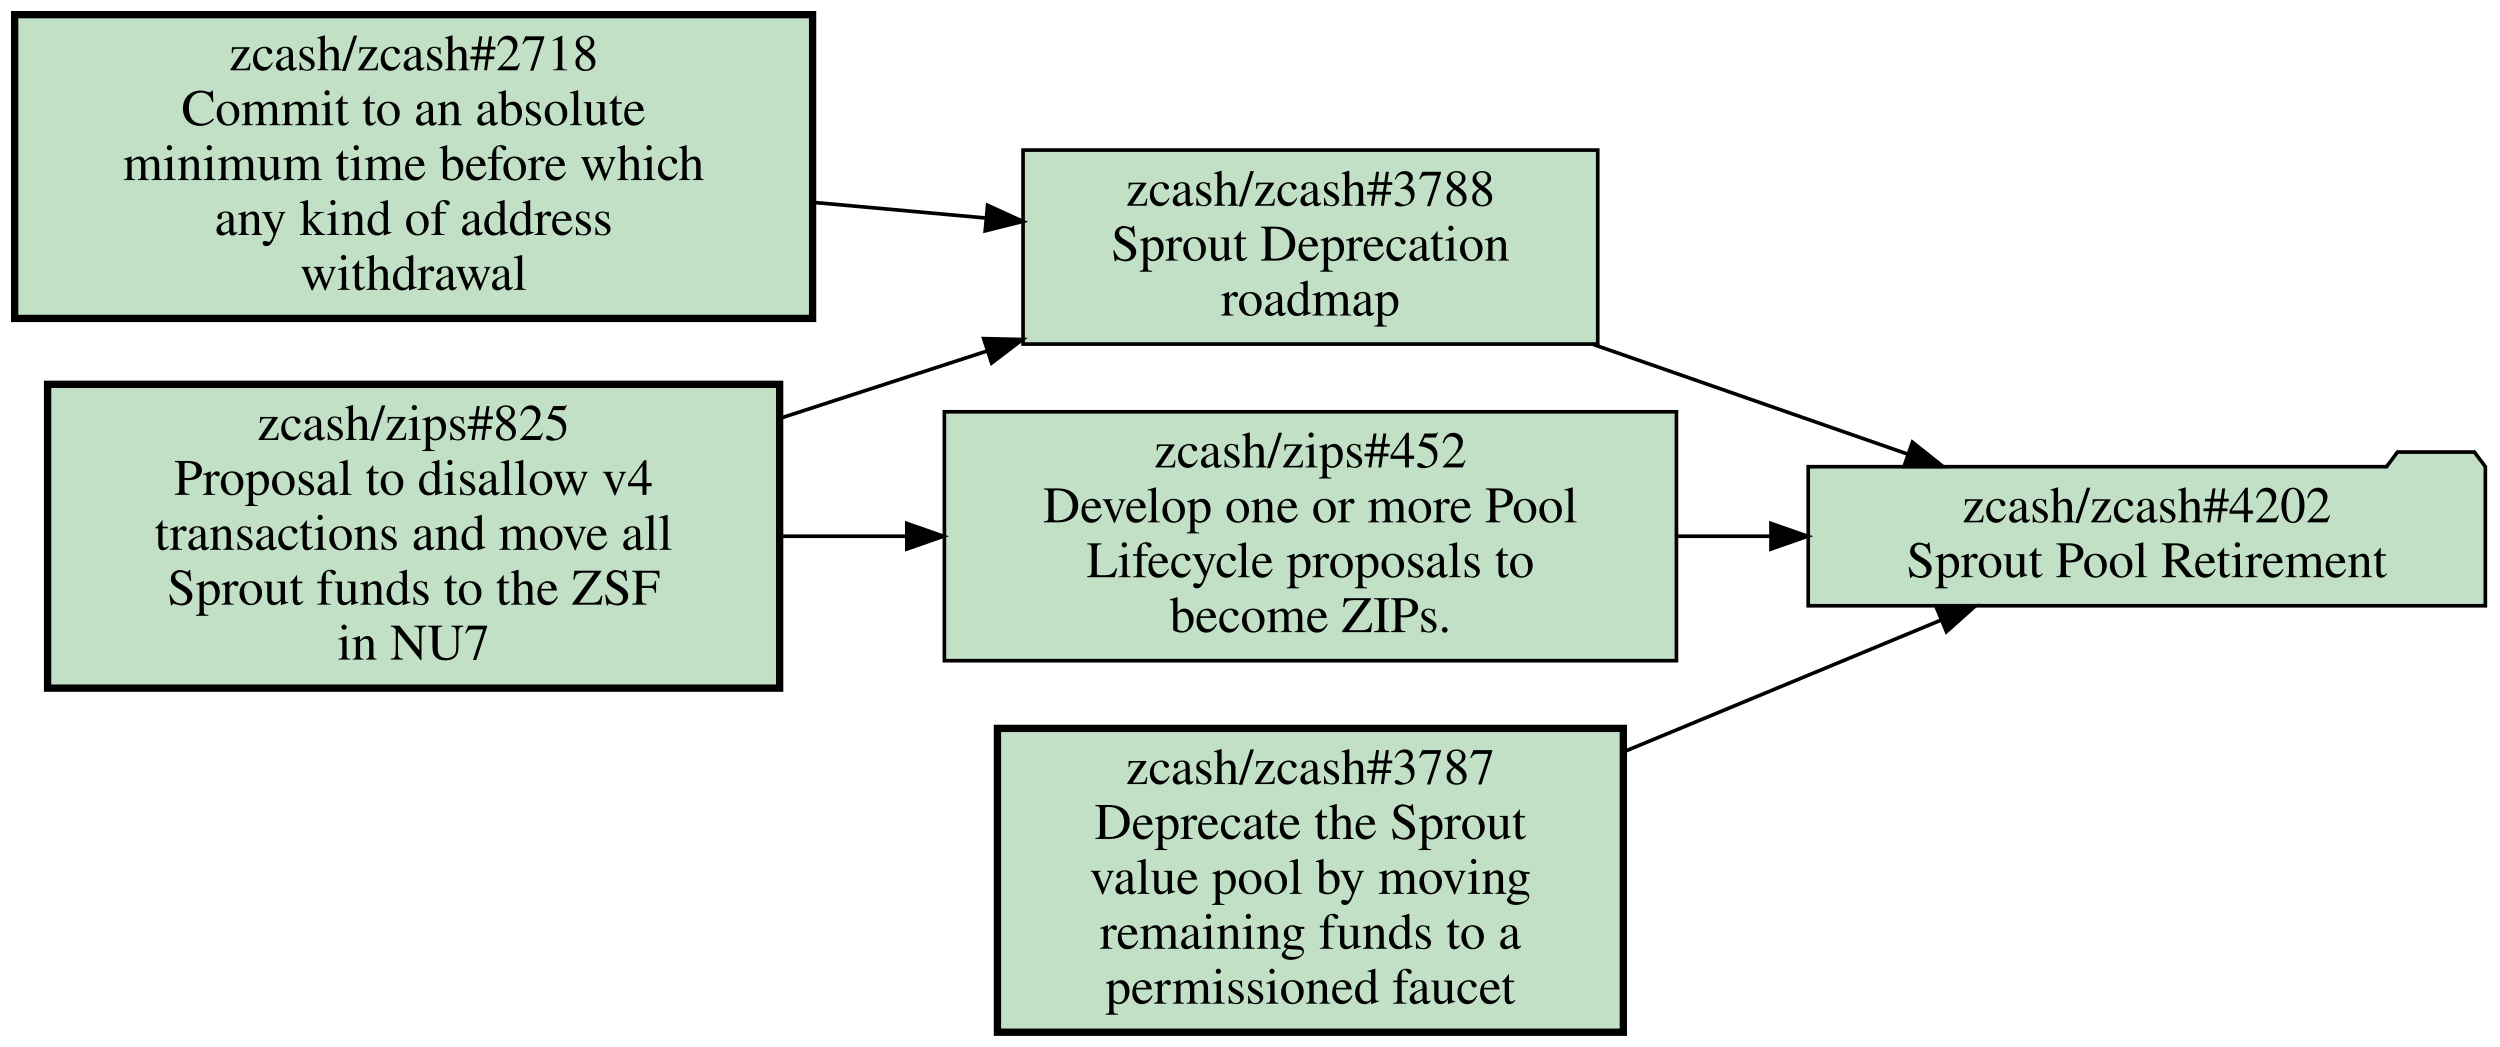
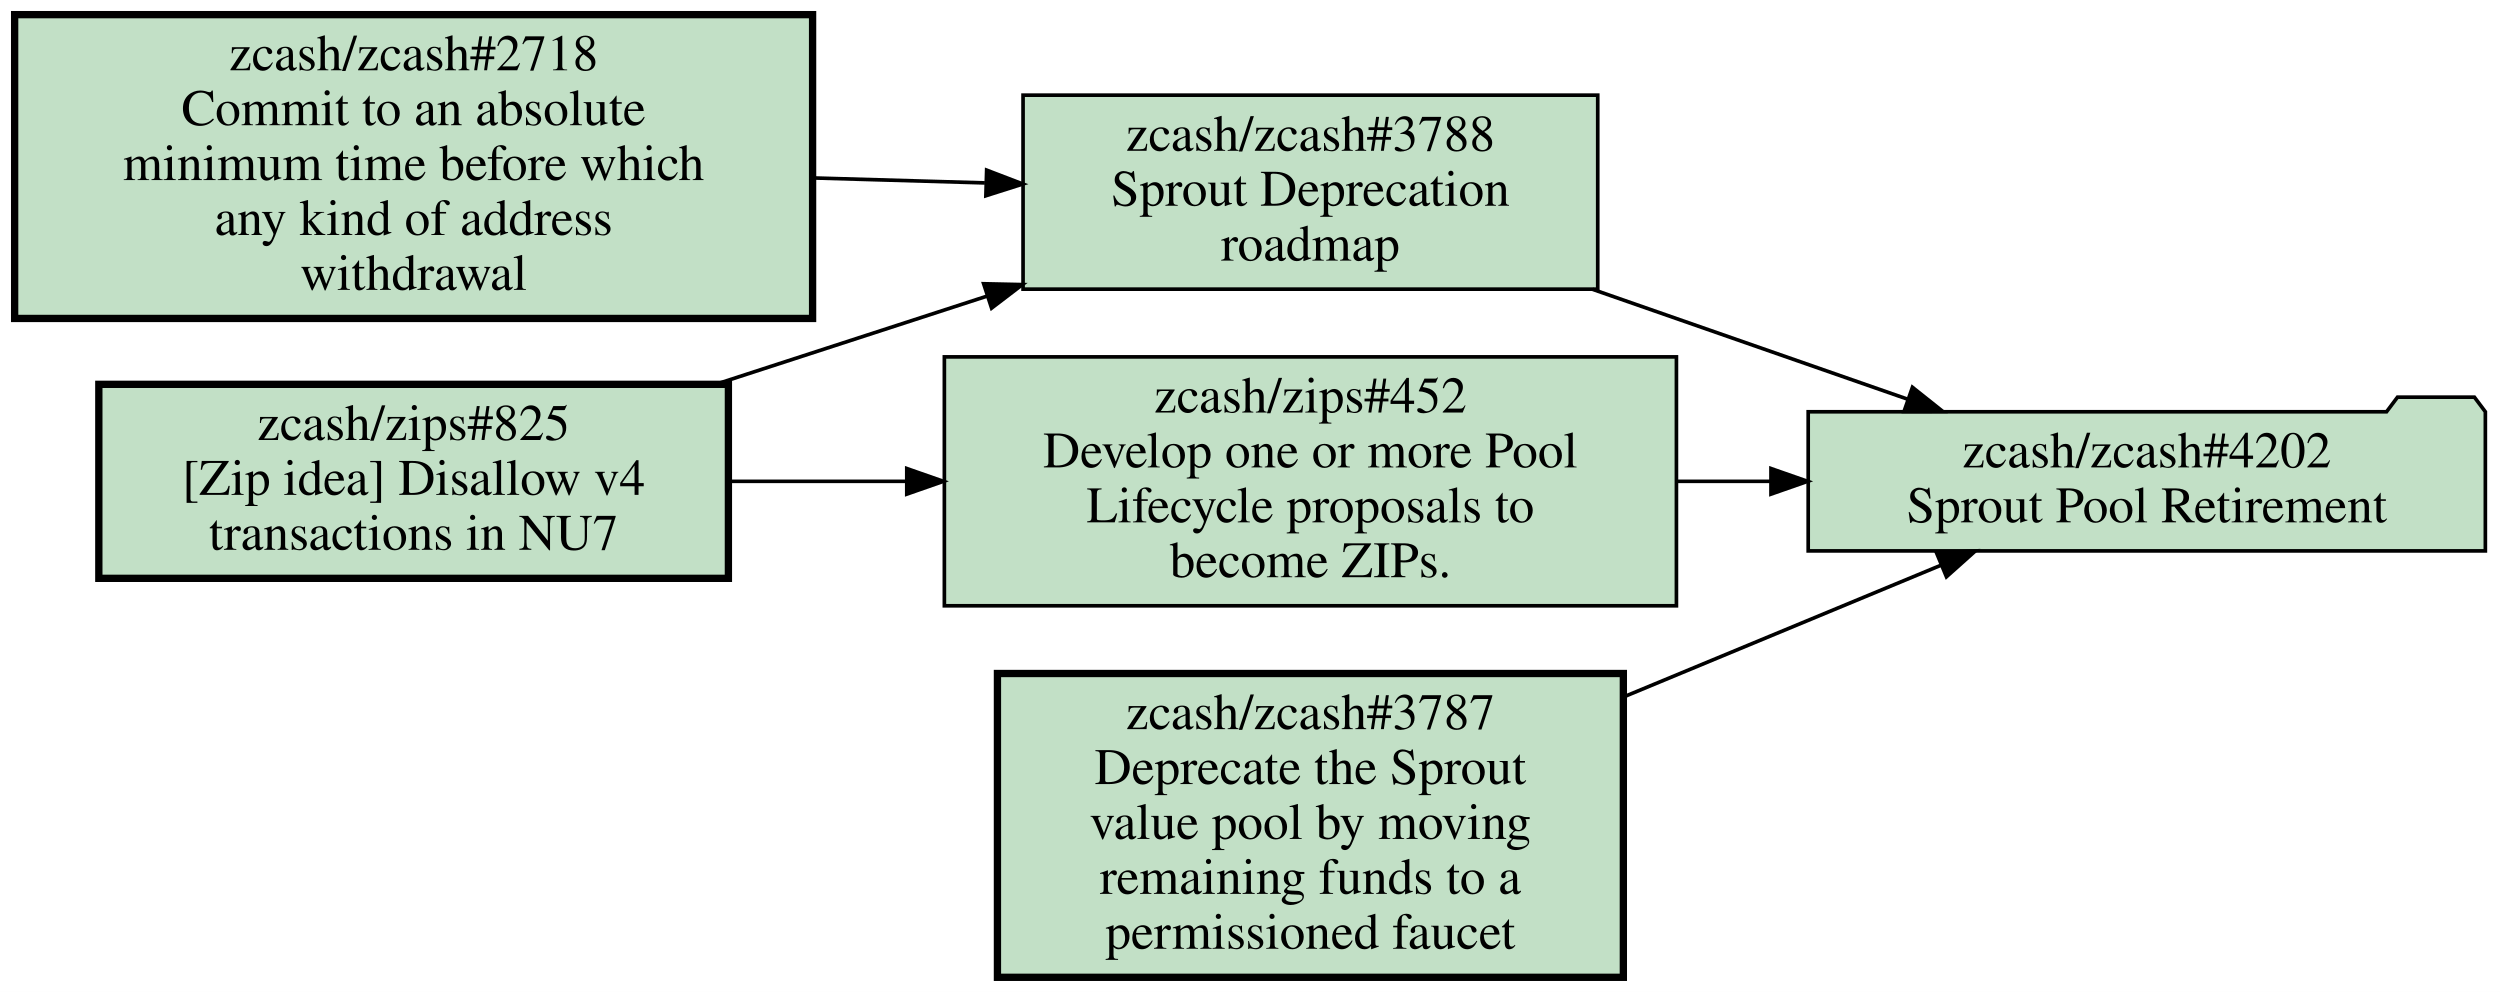
- <svg xmlns="http://www.w3.org/2000/svg" xmlns:xlink="http://www.w3.org/1999/xlink" width="683pt" height="286pt" viewBox="0.00 0.00 683.00 286.00">
-   <g id="graph0" class="graph" transform="scale(1 1) rotate(0) translate(4 282)">
-     <polygon fill="white" stroke="transparent" points="-4,4 -4,-282 679,-282 679,4 -4,4" />
+ <svg xmlns="http://www.w3.org/2000/svg" xmlns:xlink="http://www.w3.org/1999/xlink" width="683pt" height="271pt" viewBox="0.00 0.00 683.00 271.00">
+   <g id="graph0" class="graph" transform="scale(1 1) rotate(0) translate(4 267)">
+     <polygon fill="white" stroke="transparent" points="-4,4 -4,-267 679,-267 679,4 -4,4" />
    <g id="node1" class="node open">
      <g id="a_node1">
        <a xlink:href="https://github.com/zcash/zcash/issues/2718" xlink:title="zcash/zcash#2718&#10;Commit to an absolute&#10;minimum time before which&#10;any kind of address&#10;withdrawal" target="_blank">
-           <polygon fill="#c2e0c6" stroke="black" stroke-width="2" points="218,-278 0,-278 0,-195 218,-195 218,-278" />
-           <text text-anchor="middle" x="109" y="-262.8" font-family="Times,serif" font-size="14.00">zcash/zcash#2718</text>
-           <text text-anchor="middle" x="109" y="-247.8" font-family="Times,serif" font-size="14.00">Commit to an absolute</text>
-           <text text-anchor="middle" x="109" y="-232.8" font-family="Times,serif" font-size="14.00">minimum time before which</text>
-           <text text-anchor="middle" x="109" y="-217.8" font-family="Times,serif" font-size="14.00">any kind of address</text>
-           <text text-anchor="middle" x="109" y="-202.8" font-family="Times,serif" font-size="14.00">withdrawal</text>
+           <polygon fill="#c2e0c6" stroke="black" stroke-width="2" points="218,-263 0,-263 0,-180 218,-180 218,-263" />
+           <text text-anchor="middle" x="109" y="-247.8" font-family="Times,serif" font-size="14.00">zcash/zcash#2718</text>
+           <text text-anchor="middle" x="109" y="-232.8" font-family="Times,serif" font-size="14.00">Commit to an absolute</text>
+           <text text-anchor="middle" x="109" y="-217.8" font-family="Times,serif" font-size="14.00">minimum time before which</text>
+           <text text-anchor="middle" x="109" y="-202.8" font-family="Times,serif" font-size="14.00">any kind of address</text>
+           <text text-anchor="middle" x="109" y="-187.8" font-family="Times,serif" font-size="14.00">withdrawal</text>
        </a>
      </g>
    </g>
    <g id="node2" class="node open">
      <g id="a_node2">
        <a xlink:href="https://github.com/zcash/zcash/issues/3788" xlink:title="zcash/zcash#3788&#10;Sprout Deprecation&#10;roadmap" target="_blank">
          <polygon fill="#c2e0c6" stroke="black" points="432.5,-241 275.5,-241 275.5,-188 432.5,-188 432.5,-241" />
          <text text-anchor="middle" x="354" y="-225.8" font-family="Times,serif" font-size="14.00">zcash/zcash#3788</text>
          <text text-anchor="middle" x="354" y="-210.8" font-family="Times,serif" font-size="14.00">Sprout Deprecation</text>
          <text text-anchor="middle" x="354" y="-195.8" font-family="Times,serif" font-size="14.00">roadmap</text>
        </a>
      </g>
    </g>
    <g id="edge1" class="edge">
-       <path fill="none" stroke="black" d="M218.35,-226.69C233.98,-225.28 249.91,-223.83 265.07,-222.46" />
-       <polygon fill="black" stroke="black" points="265.8,-225.91 275.44,-221.52 265.16,-218.94 265.8,-225.91" />
+       <path fill="none" stroke="black" d="M218.35,-218.38C233.98,-217.93 249.91,-217.47 265.07,-217.03" />
+       <polygon fill="black" stroke="black" points="265.55,-220.52 275.44,-216.73 265.34,-213.52 265.55,-220.52" />
    </g>
    <g id="node3" class="node open">
      <g id="a_node3">
        <a xlink:href="https://github.com/zcash/zcash/issues/4202" xlink:title="zcash/zcash#4202&#10;Sprout Pool Retirement" target="_blank">
          <polygon fill="#c2e0c6" stroke="black" points="675,-154.5 672,-158.5 651,-158.5 648,-154.5 490,-154.5 490,-116.5 675,-116.5 675,-154.5" />
          <text text-anchor="middle" x="582.5" y="-139.3" font-family="Times,serif" font-size="14.00">zcash/zcash#4202</text>
          <text text-anchor="middle" x="582.5" y="-124.3" font-family="Times,serif" font-size="14.00">Sprout Pool Retirement</text>
        </a>
      </g>
    </g>
    <g id="edge2" class="edge">
      <path fill="none" stroke="black" d="M431.05,-187.97C458.98,-178.23 490.3,-167.31 517.11,-157.96" />
      <polygon fill="black" stroke="black" points="518.48,-161.19 526.77,-154.59 516.18,-154.58 518.48,-161.19" />
    </g>
    <g id="node4" class="node open">
      <g id="a_node4">
-         <a xlink:href="https://github.com/zcash/zips/issues/825" xlink:title="zcash/zips#825&#10;Proposal to disallow v4&#10;transactions and move all&#10;Sprout funds to the ZSF&#10;in NU7" target="_blank">
-           <polygon fill="#c2e0c6" stroke="black" stroke-width="2" points="209,-177 9,-177 9,-94 209,-94 209,-177" />
-           <text text-anchor="middle" x="109" y="-161.8" font-family="Times,serif" font-size="14.00">zcash/zips#825</text>
-           <text text-anchor="middle" x="109" y="-146.8" font-family="Times,serif" font-size="14.00">Proposal to disallow v4</text>
-           <text text-anchor="middle" x="109" y="-131.8" font-family="Times,serif" font-size="14.00">transactions and move all</text>
-           <text text-anchor="middle" x="109" y="-116.8" font-family="Times,serif" font-size="14.00">Sprout funds to the ZSF</text>
-           <text text-anchor="middle" x="109" y="-101.8" font-family="Times,serif" font-size="14.00">in NU7</text>
+         <a xlink:href="https://github.com/zcash/zips/issues/825" xlink:title="zcash/zips#825&#10;[Zip idea] Disallow v4&#10;transactions in NU7" target="_blank">
+           <polygon fill="#c2e0c6" stroke="black" stroke-width="2" points="195,-162 23,-162 23,-109 195,-109 195,-162" />
+           <text text-anchor="middle" x="109" y="-146.8" font-family="Times,serif" font-size="14.00">zcash/zips#825</text>
+           <text text-anchor="middle" x="109" y="-131.8" font-family="Times,serif" font-size="14.00">[Zip idea] Disallow v4</text>
+           <text text-anchor="middle" x="109" y="-116.8" font-family="Times,serif" font-size="14.00">transactions in NU7</text>
        </a>
      </g>
    </g>
    <g id="edge3" class="edge">
-       <path fill="none" stroke="black" d="M209.19,-167.75C227.88,-173.82 247.29,-180.13 265.59,-186.08" />
-       <polygon fill="black" stroke="black" points="264.75,-189.49 275.34,-189.25 266.91,-182.83 264.75,-189.49" />
+       <path fill="none" stroke="black" d="M191.59,-162.03C215.45,-169.78 241.62,-178.29 265.81,-186.15" />
+       <polygon fill="black" stroke="black" points="264.73,-189.48 275.32,-189.25 266.9,-182.82 264.73,-189.48" />
    </g>
    <g id="node5" class="node open">
      <g id="a_node5">
        <a xlink:href="https://github.com/zcash/zips/issues/452" xlink:title="zcash/zips#452&#10;Develop one or more Pool&#10;Lifecycle proposals to&#10;become ZIPs." target="_blank">
          <polygon fill="#c2e0c6" stroke="black" points="454,-169.5 254,-169.5 254,-101.5 454,-101.5 454,-169.5" />
          <text text-anchor="middle" x="354" y="-154.3" font-family="Times,serif" font-size="14.00">zcash/zips#452</text>
          <text text-anchor="middle" x="354" y="-139.3" font-family="Times,serif" font-size="14.00">Develop one or more Pool</text>
          <text text-anchor="middle" x="354" y="-124.3" font-family="Times,serif" font-size="14.00">Lifecycle proposals to</text>
          <text text-anchor="middle" x="354" y="-109.3" font-family="Times,serif" font-size="14.00">become ZIPs.</text>
        </a>
      </g>
    </g>
    <g id="edge4" class="edge">
-       <path fill="none" stroke="black" d="M209.19,-135.5C220.56,-135.5 232.19,-135.5 243.69,-135.5" />
-       <polygon fill="black" stroke="black" points="243.74,-139 253.74,-135.5 243.74,-132 243.74,-139" />
+       <path fill="none" stroke="black" d="M195.33,-135.5C210.96,-135.5 227.47,-135.5 243.68,-135.5" />
+       <polygon fill="black" stroke="black" points="243.73,-139 253.73,-135.5 243.73,-132 243.73,-139" />
    </g>
    <g id="edge5" class="edge">
      <path fill="none" stroke="black" d="M454.02,-135.5C462.57,-135.5 471.24,-135.5 479.82,-135.5" />
      <polygon fill="black" stroke="black" points="479.83,-139 489.83,-135.5 479.83,-132 479.83,-139" />
    </g>
    <g id="node6" class="node open">
      <g id="a_node6">
        <a xlink:href="https://github.com/zcash/zcash/issues/3787" xlink:title="zcash/zcash#3787&#10;Deprecate the Sprout&#10;value pool by moving&#10;remaining funds to a&#10;permissioned faucet" target="_blank">
          <polygon fill="#c2e0c6" stroke="black" stroke-width="2" points="439.5,-83 268.5,-83 268.5,0 439.5,0 439.5,-83" />
          <text text-anchor="middle" x="354" y="-67.8" font-family="Times,serif" font-size="14.00">zcash/zcash#3787</text>
          <text text-anchor="middle" x="354" y="-52.8" font-family="Times,serif" font-size="14.00">Deprecate the Sprout</text>
          <text text-anchor="middle" x="354" y="-37.8" font-family="Times,serif" font-size="14.00">value pool by moving</text>
          <text text-anchor="middle" x="354" y="-22.8" font-family="Times,serif" font-size="14.00">remaining funds to a</text>
          <text text-anchor="middle" x="354" y="-7.8" font-family="Times,serif" font-size="14.00">permissioned faucet</text>
        </a>
      </g>
    </g>
    <g id="edge6" class="edge">
      <path fill="none" stroke="black" d="M439.66,-76.64C468.65,-88.67 500.3,-101.8 526.34,-112.61" />
      <polygon fill="black" stroke="black" points="525.09,-115.88 535.67,-116.48 527.77,-109.42 525.09,-115.88" />
    </g>
  </g>
</svg>
